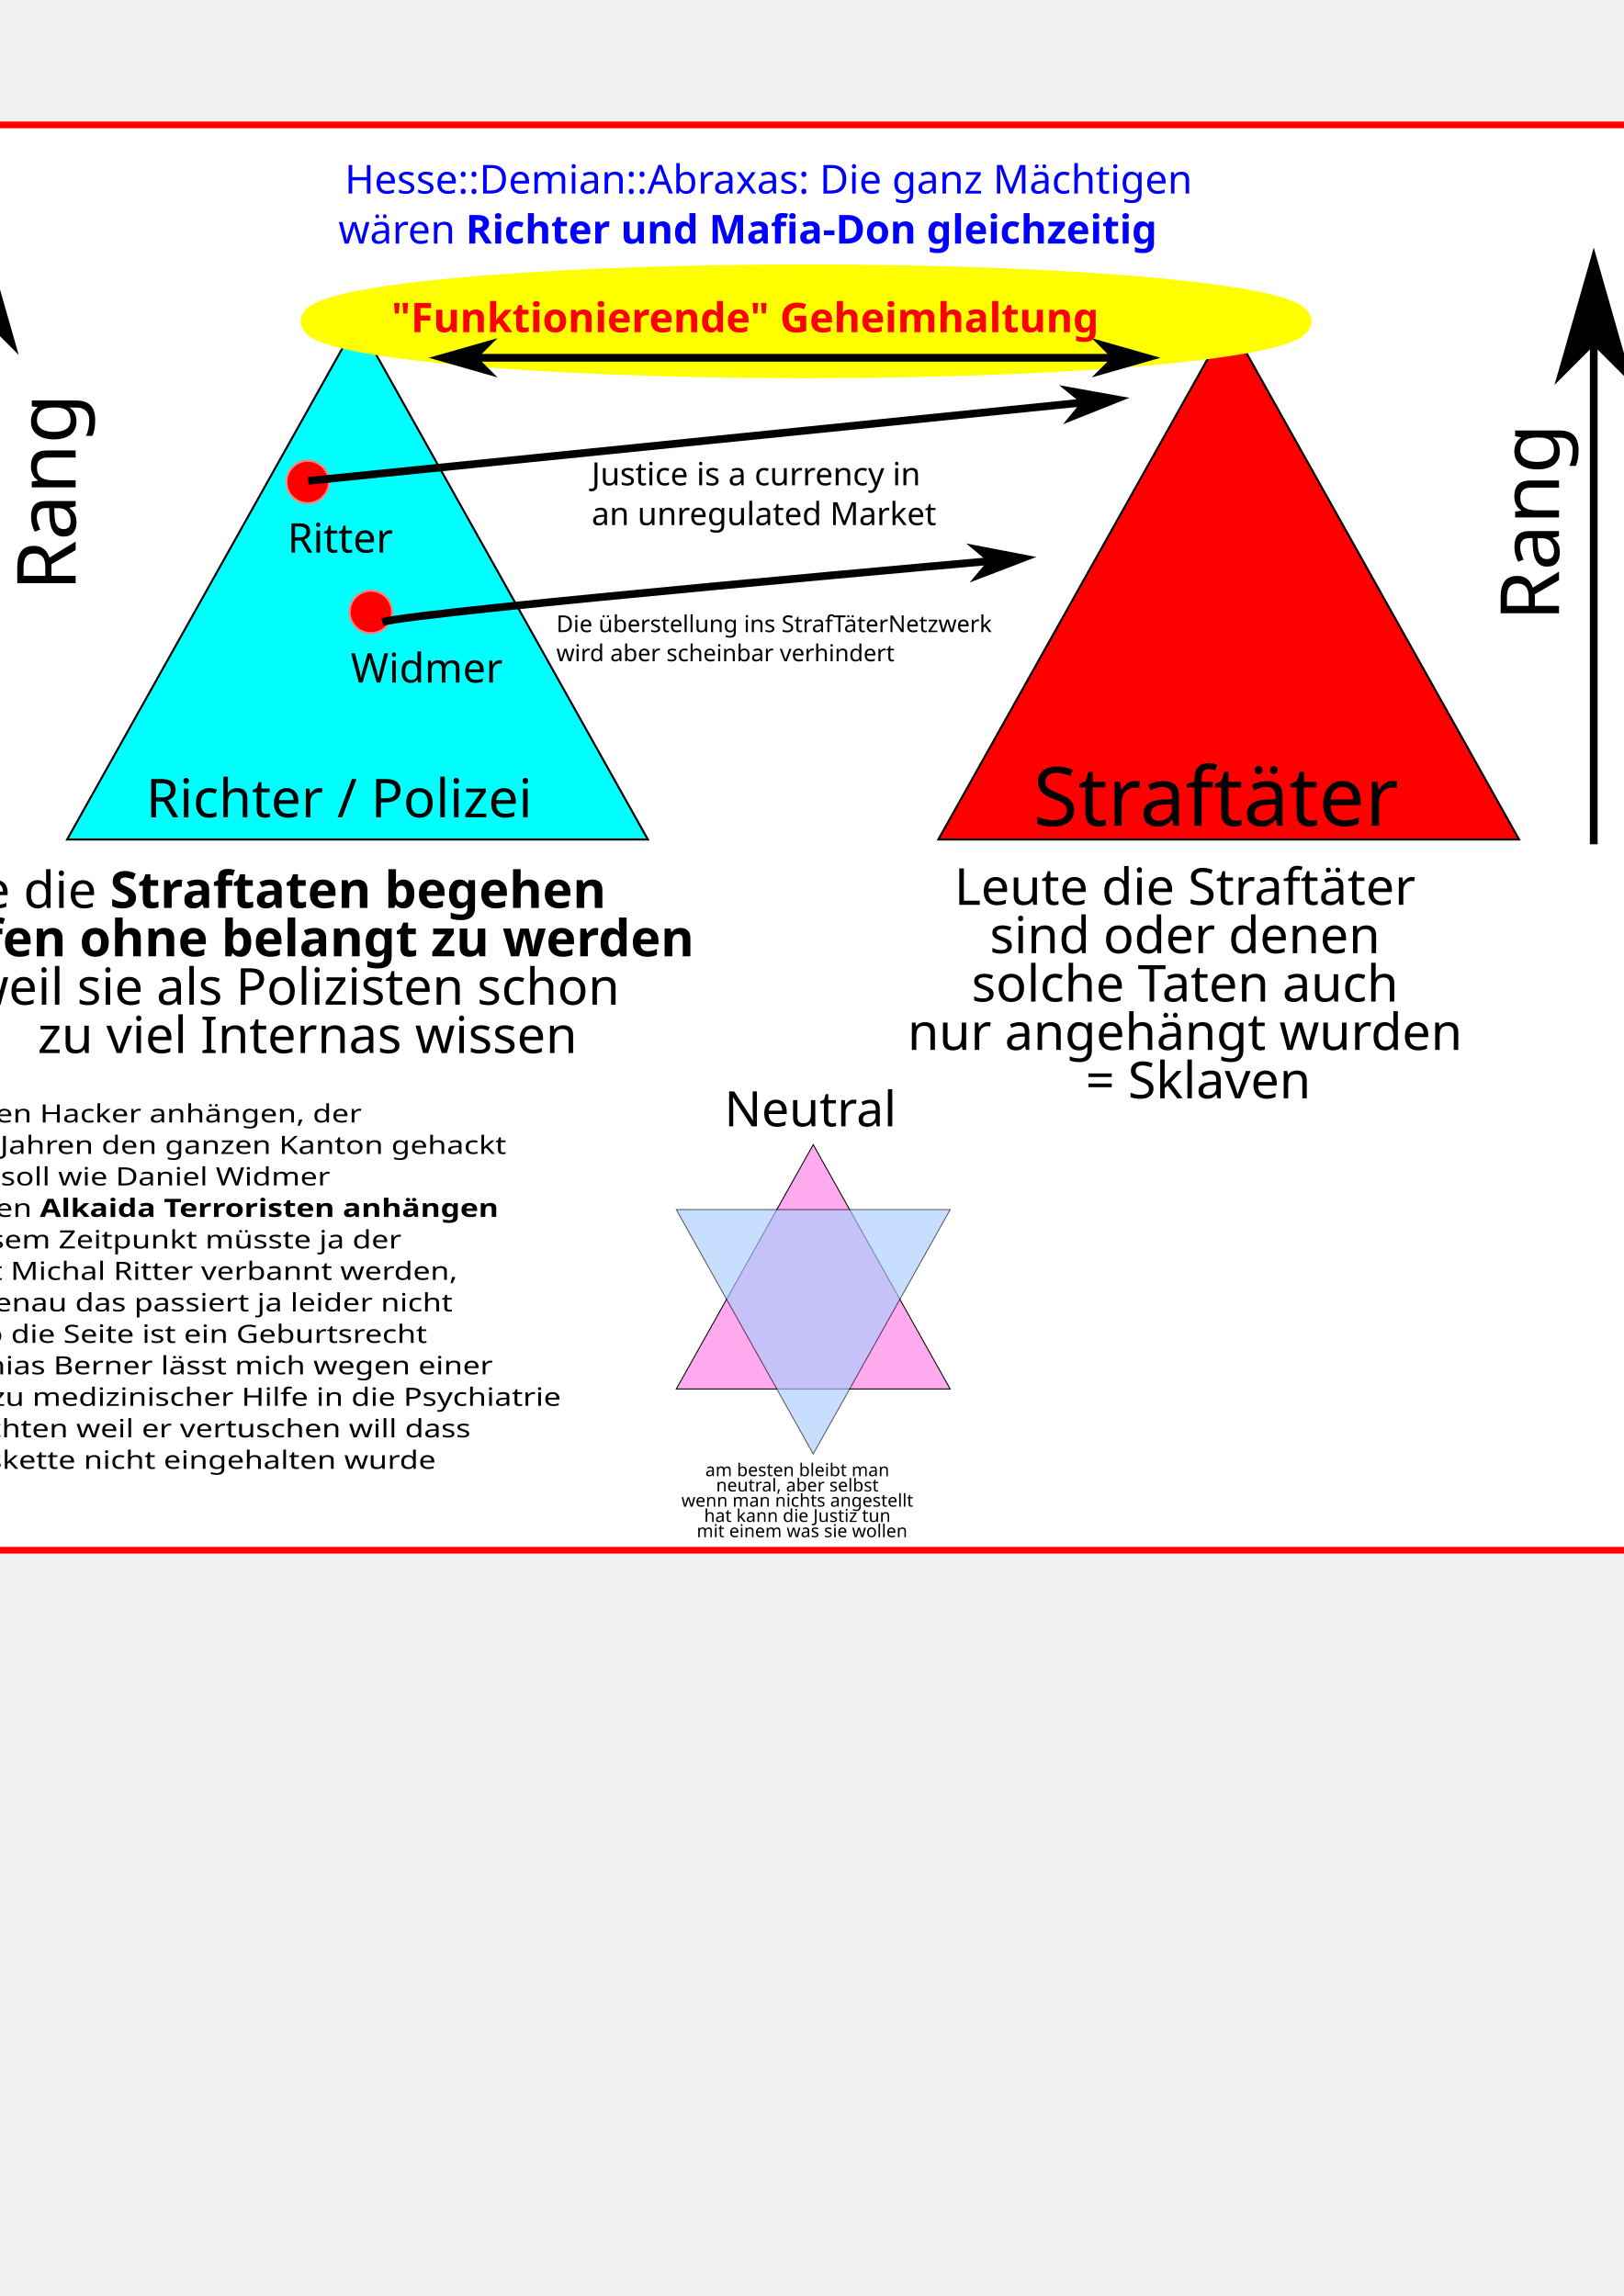
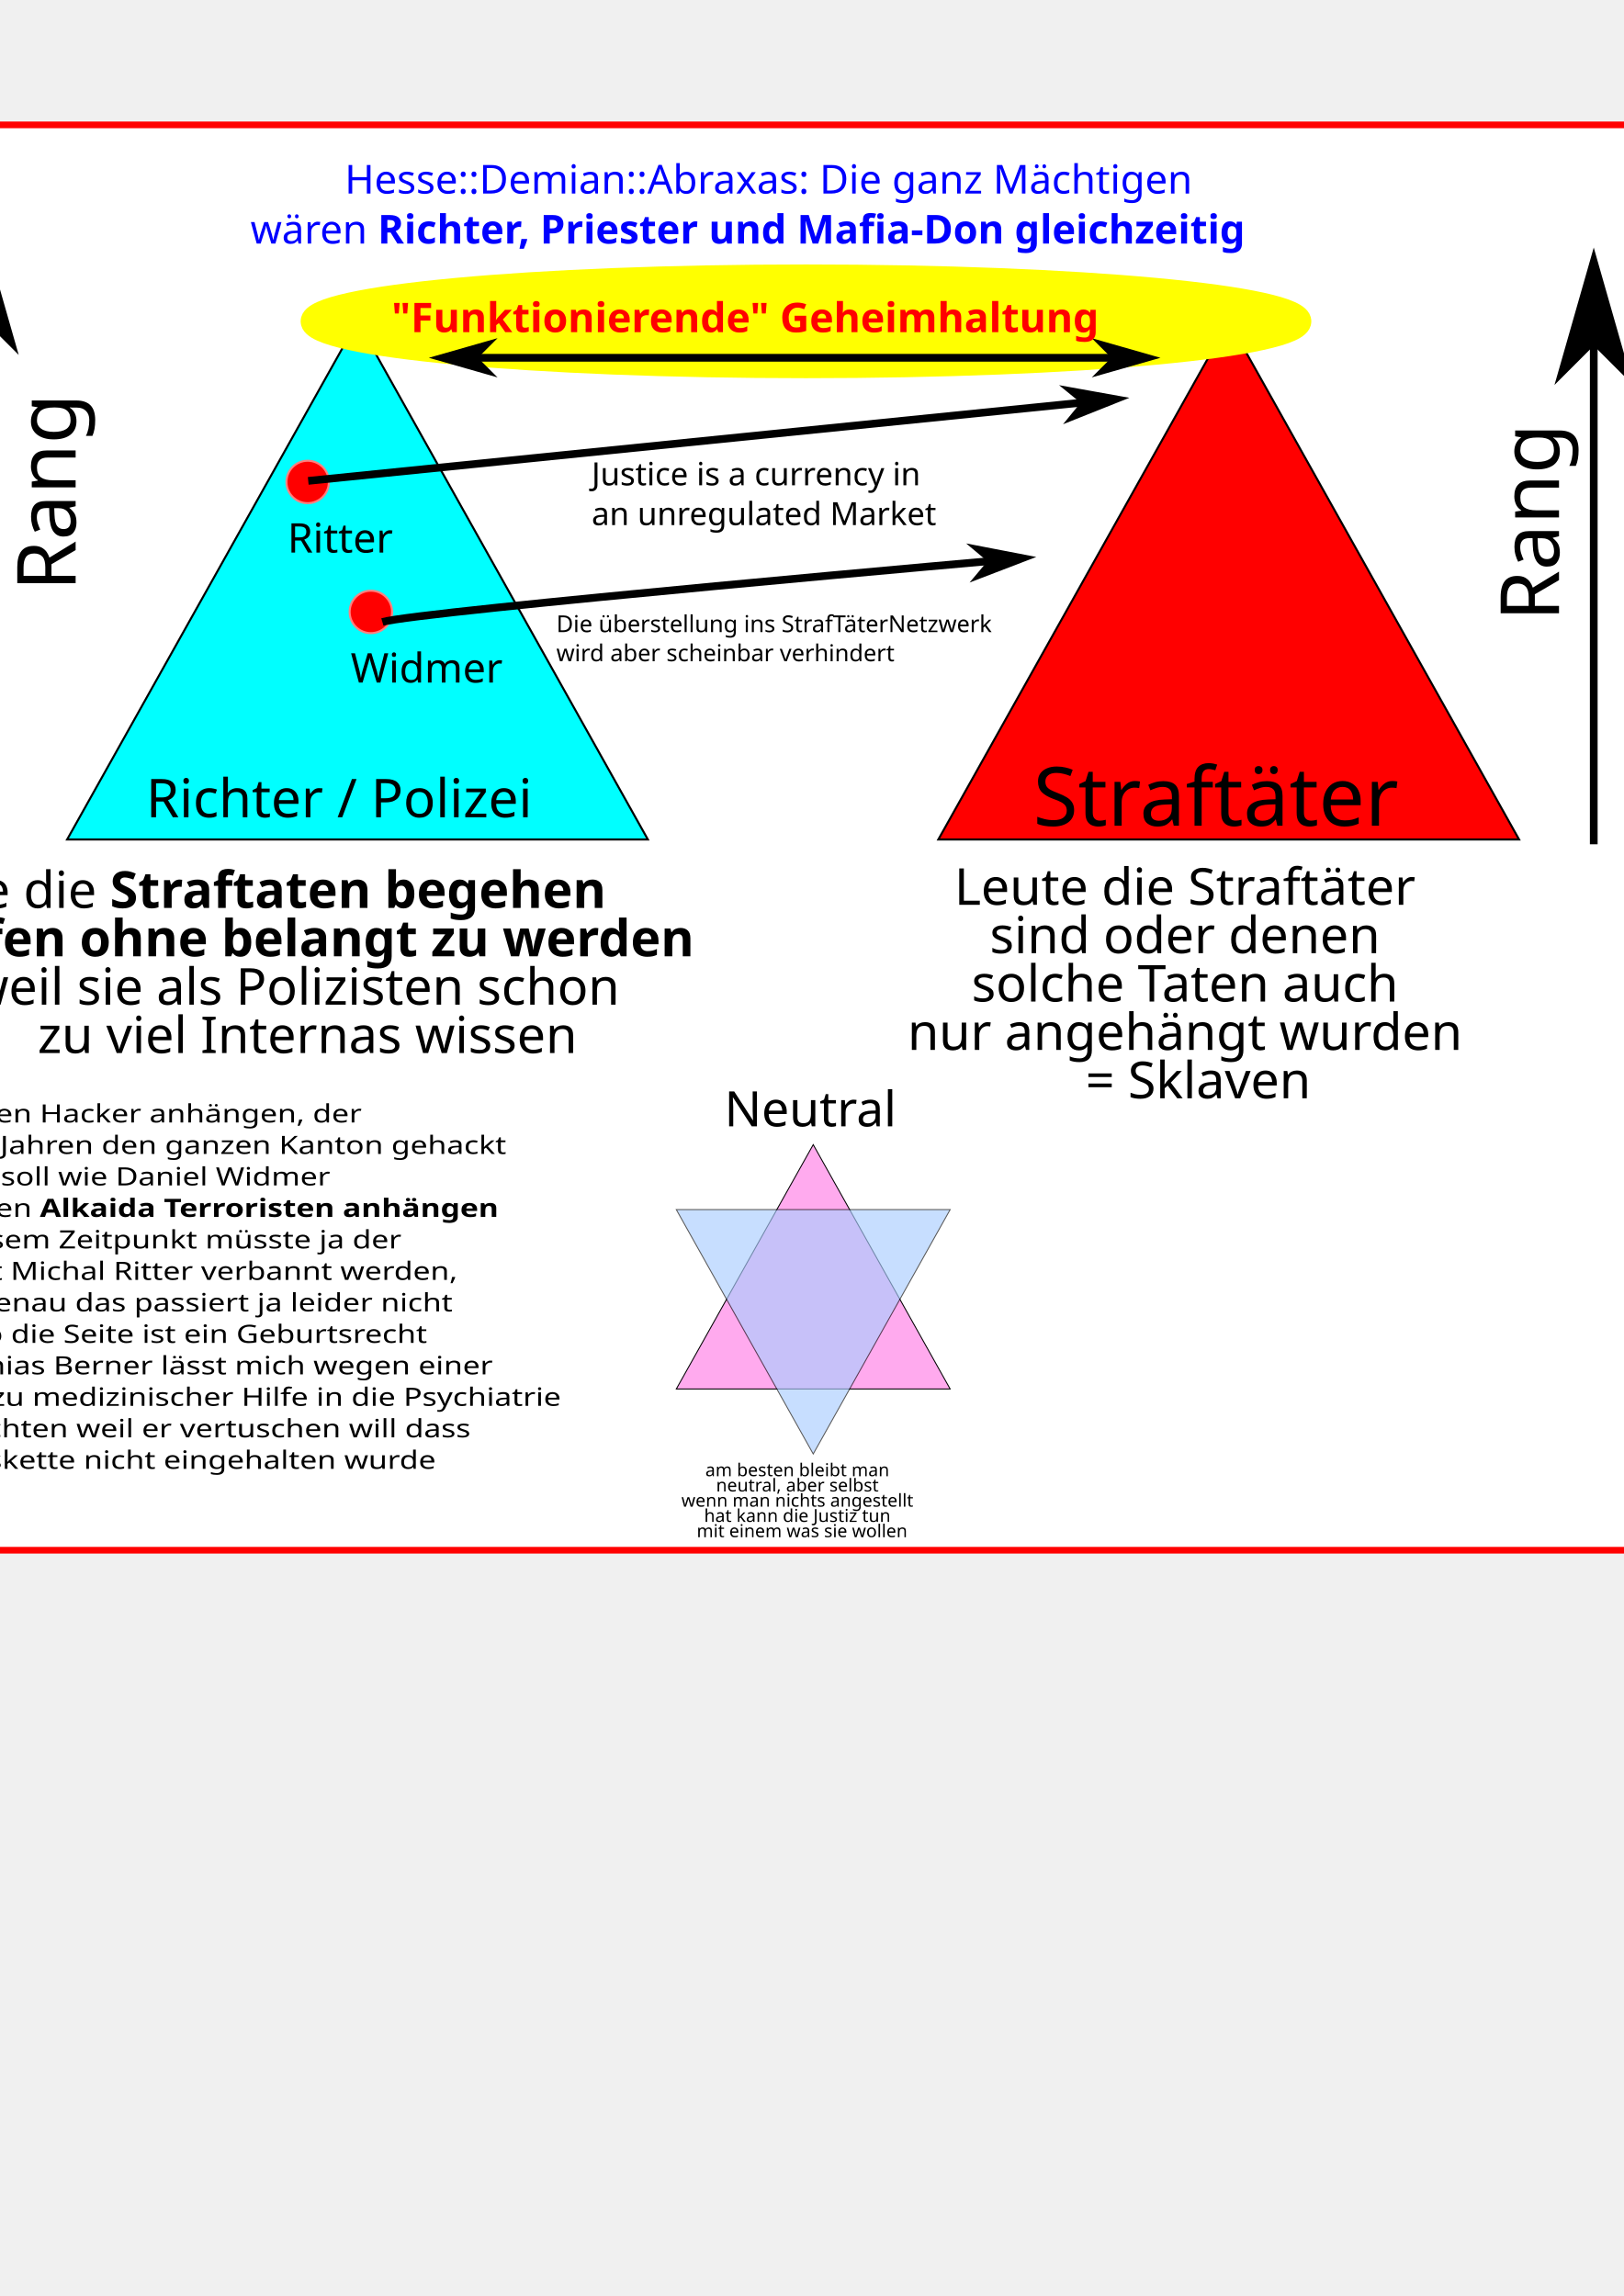
<svg xmlns="http://www.w3.org/2000/svg" width="210mm" height="297mm" viewBox="0 0 210 297" version="1.1" id="svg158563">
  <defs id="defs158560">
    <marker style="overflow:visible" id="Arrow1Mstart" refX="0.0" refY="0.0" orient="auto">
      <path transform="scale(0.4) translate(10,0)" style="fill-rule:evenodd;fill:context-stroke;stroke:context-stroke;stroke-width:1.0pt" d="M 0.0,0.0 L 5.0,-5.0 L -12.5,0.0 L 5.0,5.0 L 0.0,0.0 z " id="path191899" />
    </marker>
    <marker style="overflow:visible;" id="Arrow1Lend" refX="0.0" refY="0.0" orient="auto">
      <path transform="scale(0.8) rotate(180) translate(12.5,0)" style="fill-rule:evenodd;fill:context-stroke;stroke:context-stroke;stroke-width:1.0pt;" d="M 0.0,0.0 L 5.0,-5.0 L -12.5,0.0 L 5.0,5.0 L 0.0,0.0 z " id="path191896" />
    </marker>
    <marker style="overflow:visible;" id="Arrow1Mend" refX="0.0" refY="0.0" orient="auto">
      <path transform="scale(0.4) rotate(180) translate(10,0)" style="fill-rule:evenodd;fill:context-stroke;stroke:context-stroke;stroke-width:1.0pt;" d="M 0.0,0.0 L 5.0,-5.0 L -12.5,0.0 L 5.0,5.0 L 0.0,0.0 z " id="path191902" />
    </marker>
    <marker style="overflow:visible" id="Arrow1Lstart" refX="0.0" refY="0.0" orient="auto">
      <path transform="scale(0.8) translate(12.5,0)" style="fill-rule:evenodd;fill:context-stroke;stroke:context-stroke;stroke-width:1.0pt" d="M 0.0,0.0 L 5.0,-5.0 L -12.5,0.0 L 5.0,5.0 L 0.0,0.0 z " id="path191893" />
    </marker>
    <marker style="overflow:visible" id="Arrow1Lend-0" refX="0" refY="0" orient="auto">
      <path transform="matrix(-0.8,0,0,-0.8,-10,0)" style="fill:context-stroke;fill-rule:evenodd;stroke:context-stroke;stroke-width:1pt" d="M 0,0 5,-5 -12.5,0 5,5 Z" id="path191896-2" />
    </marker>
  </defs>
  <g id="layer1">
    <rect style="opacity:1;fill:#ffffff;stroke:#ff0000;stroke-width:0.865;stroke-linecap:round;stroke-miterlimit:4;stroke-dasharray:none" id="rect235494" width="263.285" height="184.378" x="-26.466" y="16.155" />
    <path style="fill:#00ffff;stroke:#000000;stroke-width:0.265px;stroke-linecap:butt;stroke-linejoin:miter;stroke-opacity:1" d="M 8.683,108.59 46.236,41.564 83.789,108.59 Z" id="path158966" />
    <path style="fill:#ff0000;stroke:#000000;stroke-width:0.265px;stroke-linecap:butt;stroke-linejoin:miter;stroke-opacity:1" d="M 121.36,108.59 158.913,41.564 196.466,108.59 Z" id="path159102" />
    <text xml:space="preserve" style="font-style:normal;font-weight:normal;font-size:10.583px;line-height:1.25;font-family:sans-serif;letter-spacing:0px;word-spacing:0px;fill:#000000;fill-opacity:1;stroke:none;stroke-width:0.265" x="133.609" y="106.811" id="text159885-3">
      <tspan id="tspan159883-6" style="stroke-width:0.265" x="133.609" y="106.811">Straftäter</tspan>
    </text>
    <text xml:space="preserve" style="font-style:normal;font-weight:normal;font-size:3.604px;line-height:1.25;font-family:sans-serif;letter-spacing:0px;word-spacing:0px;fill:#000000;fill-opacity:1;stroke:none;stroke-width:0.135" x="-11.571" y="160.601" id="text165375" transform="scale(1.10608,0.904094)">
      <tspan id="tspan165373" style="font-size:3.604px;stroke-width:0.135" x="-11.571" y="160.601">- mir den Hacker anhängen, der</tspan>
      <tspan style="font-size:3.604px;stroke-width:0.135" x="-11.571" y="165.106" id="tspan184961">mit 20 Jahren den ganzen Kanton gehackt</tspan>
      <tspan style="font-size:3.604px;stroke-width:0.135" x="-11.571" y="169.611" id="tspan184963">haben soll wie Daniel Widmer</tspan>
      <tspan style="font-size:3.604px;stroke-width:0.135" x="-11.571" y="174.116" id="tspan184958">- mir den <tspan style="font-weight:bold;stroke-width:0.135" id="tspan178741">Alkaida Terroristen anhängen</tspan>
      </tspan>
      <tspan style="font-size:3.604px;stroke-width:0.135" x="-11.571" y="178.621" id="tspan169161">ab diesem Zeitpunkt müsste ja der </tspan>
      <tspan style="font-size:3.604px;stroke-width:0.135" x="-11.571" y="183.127" id="tspan172533">Polizist Michal Ritter verbannt werden, </tspan>
      <tspan style="font-size:3.604px;stroke-width:0.135" x="-11.571" y="187.632" id="tspan174871">aber genau das passiert ja leider nicht</tspan>
      <tspan style="font-size:3.604px;stroke-width:0.135" x="-11.571" y="192.137" id="tspan174873">=&gt; also die Seite ist ein Geburtsrecht</tspan>
      <tspan style="font-size:3.604px;stroke-width:0.135" x="-11.571" y="196.642" id="tspan191311">- Matthias Berner lässt mich wegen einer</tspan>
      <tspan style="font-size:3.604px;stroke-width:0.135" x="-11.571" y="201.147" id="tspan191313">Frage zu medizinischer Hilfe in die Psychiatrie</tspan>
      <tspan style="font-size:3.604px;stroke-width:0.135" x="-11.571" y="205.652" id="tspan191315">verfrachten weil er vertuschen will dass </tspan>
      <tspan style="font-size:3.604px;stroke-width:0.135" x="-11.571" y="210.157" id="tspan191317">Beweiskette nicht eingehalten wurde</tspan>
      <tspan style="font-size:3.604px;stroke-width:0.135" x="-11.571" y="214.662" id="tspan169163" />
    </text>
    <circle style="opacity:1;fill:#ff0000;stroke:#ff8080;stroke-width:0.265;stroke-linecap:round" id="path179569" cx="39.793" cy="62.345" r="2.745" />
    <text xml:space="preserve" style="font-style:normal;font-weight:normal;font-size:5.292px;line-height:1.25;font-family:sans-serif;letter-spacing:0px;word-spacing:0px;fill:#000000;fill-opacity:1;stroke:none;stroke-width:0.265" x="37.178" y="71.48" id="text180997">
      <tspan id="tspan180995" style="font-size:5.292px;stroke-width:0.265" x="37.178" y="71.48">Ritter</tspan>
    </text>
    <circle style="fill:#ff0000;stroke:#ff8080;stroke-width:0.265;stroke-linecap:round" id="path179569-2" cx="47.966" cy="79.156" r="2.745" />
    <text xml:space="preserve" style="font-style:normal;font-weight:normal;font-size:5.292px;line-height:1.25;font-family:sans-serif;letter-spacing:0px;word-spacing:0px;fill:#000000;fill-opacity:1;stroke:none;stroke-width:0.265" x="45.35" y="88.291" id="text180997-6">
      <tspan id="tspan180995-1" style="font-size:5.292px;stroke-width:0.265" x="45.35" y="88.291">Widmer</tspan>
    </text>
    <text xml:space="preserve" style="font-style:normal;font-weight:normal;font-size:4.119px;line-height:1.25;font-family:sans-serif;letter-spacing:0px;word-spacing:0px;fill:#000000;fill-opacity:1;stroke:none;stroke-width:0.206" x="76.518" y="62.774" id="text188467">
      <tspan id="tspan188465" style="font-size:4.119px;stroke-width:0.206" x="76.518" y="62.774">Justice is a currency in</tspan>
      <tspan style="font-size:4.119px;stroke-width:0.206" x="76.518" y="67.922" id="tspan192873">an unregulated Market</tspan>
    </text>
    <path style="fill:none;stroke:#000000;stroke-width:1;stroke-linecap:butt;stroke-linejoin:miter;stroke-miterlimit:4;stroke-dasharray:none;stroke-opacity:1;marker-end:url(#Arrow1Mend)" d="m 49.454,80.458 c 4.641,-1.379 82.613,-8.24 82.613,-8.24" id="path191809" />
    <path style="fill:none;stroke:#000000;stroke-width:1;stroke-linecap:butt;stroke-linejoin:miter;stroke-miterlimit:4;stroke-dasharray:none;stroke-opacity:1;marker-end:url(#Arrow1Mend)" d="M 39.865,62.202 144.112,51.656" id="path191811" />
    <text xml:space="preserve" style="font-style:normal;font-weight:normal;font-size:3.012px;line-height:1.25;font-family:sans-serif;letter-spacing:0px;word-spacing:0px;fill:#000000;fill-opacity:1;stroke:none;stroke-width:0.075" x="71.954" y="81.772" id="text194838">
      <tspan id="tspan194836" style="stroke-width:0.075" x="71.954" y="81.772">Die überstellung ins StrafTäterNetzwerk</tspan>
      <tspan style="stroke-width:0.075" x="71.954" y="85.538" id="tspan194840">wird aber scheinbar verhindert</tspan>
    </text>
    <text xml:space="preserve" style="font-style:normal;font-weight:normal;font-size:6.587px;line-height:0.95;font-family:sans-serif;letter-spacing:0px;word-spacing:0px;fill:#000000;fill-opacity:1;stroke:none;stroke-width:0.165" x="44.039" y="117.443" id="text201102">
      <tspan style="text-align:center;text-anchor:middle;stroke-width:0.165" x="44.039" y="117.443" id="tspan201104">Leute die <tspan style="font-weight:bold" id="tspan238939">Straftaten begehen </tspan>
      </tspan>
      <tspan style="text-align:center;text-anchor:middle;stroke-width:0.165;font-weight:bold" x="44.039" y="123.701" id="tspan201106">dürfen ohne belangt zu werden</tspan>
      <tspan style="text-align:center;text-anchor:middle;stroke-width:0.165" x="44.039" y="129.959" id="tspan237761">weil sie als Polizisten schon</tspan>
      <tspan style="text-align:center;text-anchor:middle;stroke-width:0.165" x="44.039" y="136.216" id="tspan237763">zu viel Internas wissen</tspan>
    </text>
    <text xml:space="preserve" style="font-style:normal;font-weight:normal;font-size:6.587px;line-height:0.95;font-family:sans-serif;letter-spacing:0px;word-spacing:0px;fill:#000000;fill-opacity:1;stroke:none;stroke-width:0.165" x="159.246" y="117.037" id="text201102-8">
      <tspan style="text-align:center;text-anchor:middle;stroke-width:0.165" x="159.246" y="117.037" id="tspan201106-2">Leute die Straftäter</tspan>
      <tspan style="text-align:center;text-anchor:middle;stroke-width:0.165" x="159.246" y="123.295" id="tspan206680">sind oder denen</tspan>
      <tspan style="text-align:center;text-anchor:middle;stroke-width:0.165" x="159.246" y="129.552" id="tspan206682">solche Taten auch</tspan>
      <tspan style="text-align:center;text-anchor:middle;stroke-width:0.165" x="159.246" y="135.81" id="tspan206684">nur angehängt wurden</tspan>
      <tspan style="text-align:center;text-anchor:middle;stroke-width:0.165" x="159.246" y="142.068" id="tspan206686">= Sklaven</tspan>
    </text>
    <path style="fill:none;stroke:#000000;stroke-width:1;stroke-linecap:butt;stroke-linejoin:miter;stroke-opacity:1;marker-end:url(#Arrow1Lend);stroke-miterlimit:4;stroke-dasharray:none" d="M 206.126,109.212 V 33.963" id="path207206" />
    <text xml:space="preserve" style="font-style:normal;font-weight:normal;font-size:10.583px;line-height:1.25;font-family:sans-serif;letter-spacing:0px;word-spacing:0px;fill:#000000;fill-opacity:1;stroke:none;stroke-width:0.265" x="-80.358" y="201.635" id="text207508" transform="rotate(-90)">
      <tspan id="tspan207506" style="stroke-width:0.265" x="-80.358" y="201.635">Rang</tspan>
    </text>
    <path style="fill:none;stroke:#000000;stroke-width:1;stroke-linecap:butt;stroke-linejoin:miter;stroke-miterlimit:4;stroke-dasharray:none;stroke-opacity:1;marker-end:url(#Arrow1Lend-0)" d="M -2.659,105.325 V 30.076" id="path207206-3" />
    <text xml:space="preserve" style="font-style:normal;font-weight:normal;font-size:10.583px;line-height:1.25;font-family:sans-serif;letter-spacing:0px;word-spacing:0px;fill:#000000;fill-opacity:1;stroke:none;stroke-width:0.265" x="-76.471" y="9.782" id="text207508-7" transform="rotate(-90)">
      <tspan id="tspan207506-5" style="stroke-width:0.265" x="-76.471" y="9.782">Rang</tspan>
    </text>
    <ellipse style="opacity:1;fill:#ffff00;stroke:#ffff00;stroke-width:2.842;stroke-linecap:round;stroke-miterlimit:4;stroke-dasharray:none" id="path208062" cx="104.241" cy="41.564" rx="63.94" ry="5.934" />
    <path style="fill:none;stroke:#000000;stroke-width:1;stroke-linecap:butt;stroke-linejoin:miter;stroke-miterlimit:4;stroke-dasharray:none;stroke-opacity:1;marker-start:url(#Arrow1Mstart);marker-end:url(#Arrow1Mend)" d="M 57.434,46.282 H 148.115" id="path210914" />
    <text xml:space="preserve" style="font-style:normal;font-weight:normal;font-size:5.174px;line-height:1.25;font-family:sans-serif;letter-spacing:0px;word-spacing:0px;fill:#0000ff;fill-opacity:1;stroke:none;stroke-width:0.129" x="104.777" y="25.037" id="text208285">
      <tspan id="tspan208283" style="text-align:center;text-anchor:middle;fill:#0000ff;stroke-width:0.129" x="104.777" y="25.037">Hesse::Demian::Abraxas: Die ganz Mächtigen </tspan>
-       <tspan style="text-align:center;text-anchor:middle;fill:#0000ff;stroke-width:0.129" x="104.777" y="31.504" id="tspan212126">wären <tspan style="font-weight:bold;text-align:center;text-anchor:middle" id="tspan233436">Richter und Mafia-Don gleichzeitig</tspan>
+       <tspan style="text-align:center;text-anchor:middle;fill:#0000ff;stroke-width:0.129" x="104.777" y="31.504" id="tspan212126">wären <tspan style="font-weight:bold;text-align:center;text-anchor:middle" id="tspan233436">Richter, Priester und Mafia-Don gleichzeitig</tspan>
      </tspan>
    </text>
    <text xml:space="preserve" style="font-style:normal;font-weight:normal;font-size:5.292px;line-height:1.25;font-family:sans-serif;letter-spacing:0px;word-spacing:0px;fill:#000000;fill-opacity:1;stroke:none;stroke-width:0.265" x="50.621" y="42.968" id="text217574">
      <tspan id="tspan217572" style="font-weight:bold;font-size:5.292px;fill:#ff0000;stroke-width:0.265" x="50.621" y="42.968">"Funktionierende" Geheimhaltung</tspan>
    </text>
    <text xml:space="preserve" style="font-style:normal;font-weight:normal;font-size:6.913px;line-height:1.25;font-family:sans-serif;letter-spacing:0px;word-spacing:0px;fill:#000000;fill-opacity:1;stroke:none;stroke-width:0.173" x="18.887" y="105.713" id="text159885">
      <tspan id="tspan159883" style="stroke-width:0.173" x="18.887" y="105.713">Richter / Polizei</tspan>
    </text>
    <path style="fill:#ffaaee;stroke:#000000;stroke-width:0.125px;stroke-linecap:butt;stroke-linejoin:miter;stroke-opacity:1" d="m 87.469,179.675 17.709,-31.607 17.709,31.607 z" id="path159102-9" />
    <text xml:space="preserve" style="font-style:normal;font-weight:normal;font-size:6.329px;line-height:1.25;font-family:sans-serif;letter-spacing:0px;word-spacing:0px;fill:#000000;fill-opacity:1;stroke:none;stroke-width:0.158" x="93.69" y="145.699" id="text159885-3-0">
      <tspan id="tspan159883-6-6" style="stroke-width:0.158" x="93.69" y="145.699">Neutral</tspan>
    </text>
    <path style="opacity:0.653;fill:#aaccff;stroke:#000000;stroke-width:0.125px;stroke-linecap:butt;stroke-linejoin:miter;stroke-opacity:1" d="m 87.469,156.469 17.709,31.607 17.709,-31.607 z" id="path246076" />
    <text xml:space="preserve" style="font-style:normal;font-weight:normal;font-size:2.319px;line-height:0.85;font-family:sans-serif;letter-spacing:0px;word-spacing:0px;fill:#000000;fill-opacity:1;stroke:none;stroke-width:0.058" x="105.238" y="190.957" id="text247306">
      <tspan id="tspan247304" style="text-align:center;text-anchor:middle;stroke-width:0.058" x="105.238" y="190.957">am besten bleibt man</tspan>
      <tspan style="text-align:center;text-anchor:middle;stroke-width:0.058" x="105.238" y="192.928" id="tspan247308">neutral, aber selbst</tspan>
      <tspan style="text-align:center;text-anchor:middle;stroke-width:0.058" x="105.238" y="194.899" id="tspan247310">wenn man nichts angestellt</tspan>
      <tspan style="text-align:center;text-anchor:middle;stroke-width:0.058" x="105.238" y="196.871" id="tspan247312">hat kann die Justiz tun</tspan>
      <tspan style="text-align:center;text-anchor:middle;stroke-width:0.058" x="105.238" y="198.842" id="tspan247314">mit einem was sie wollen</tspan>
    </text>
  </g>
</svg>
